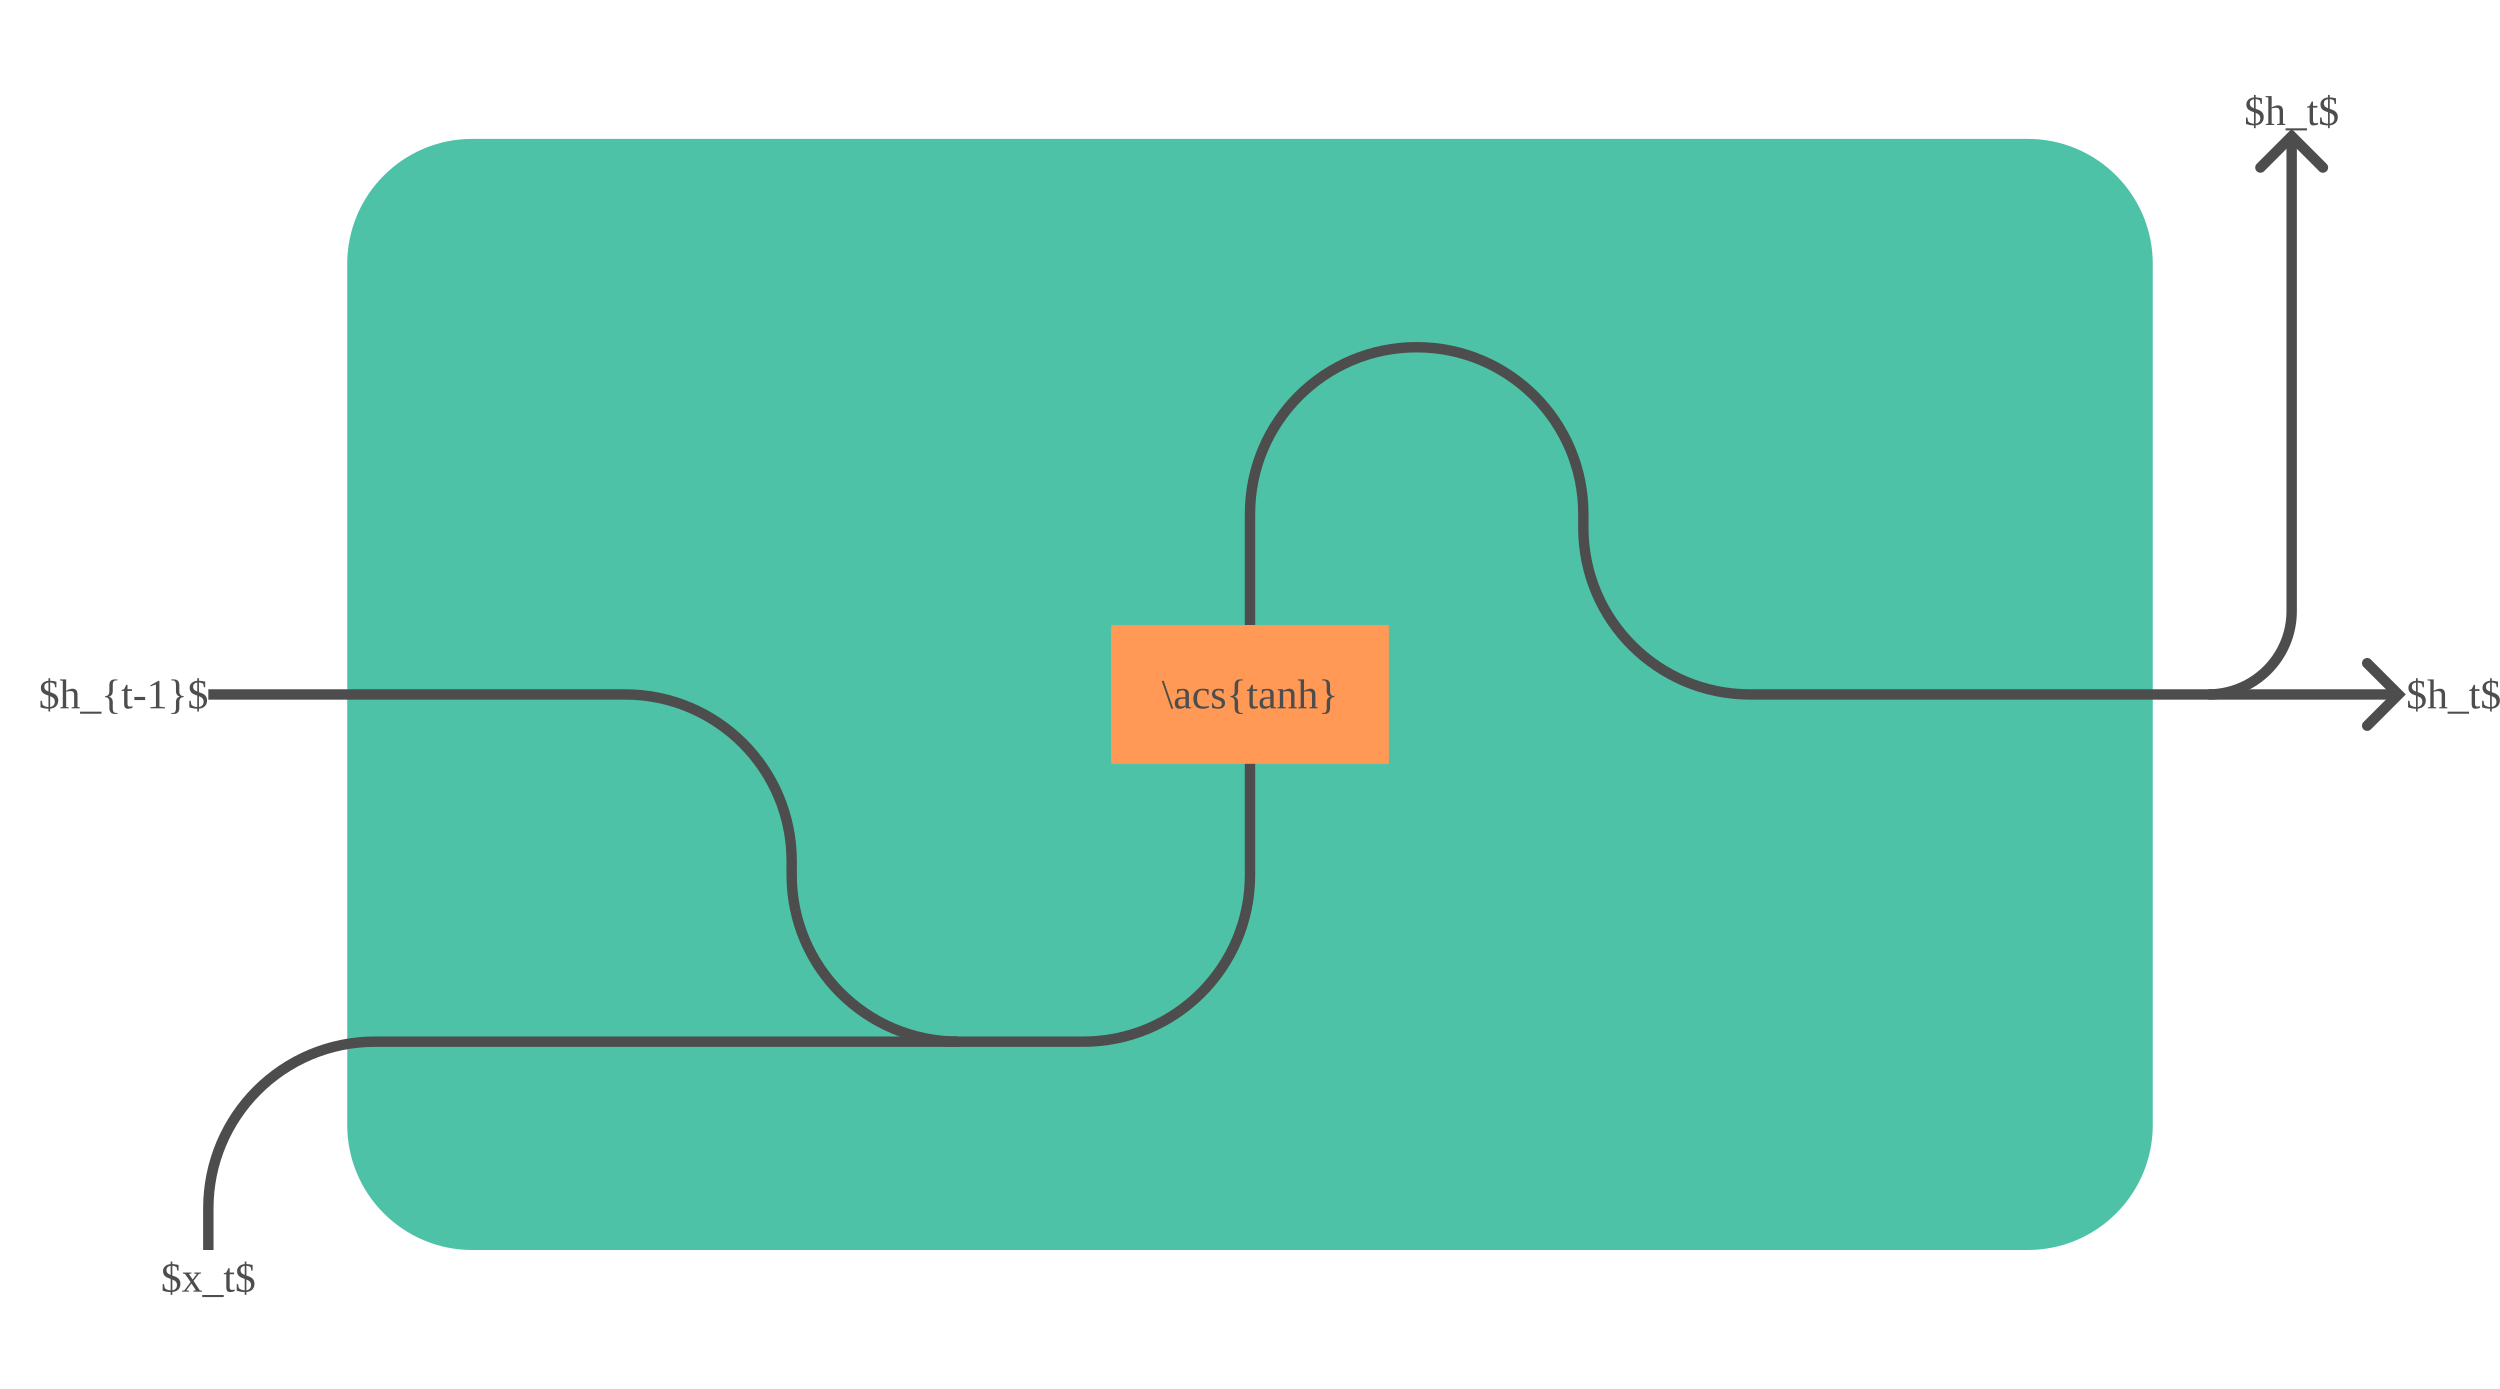
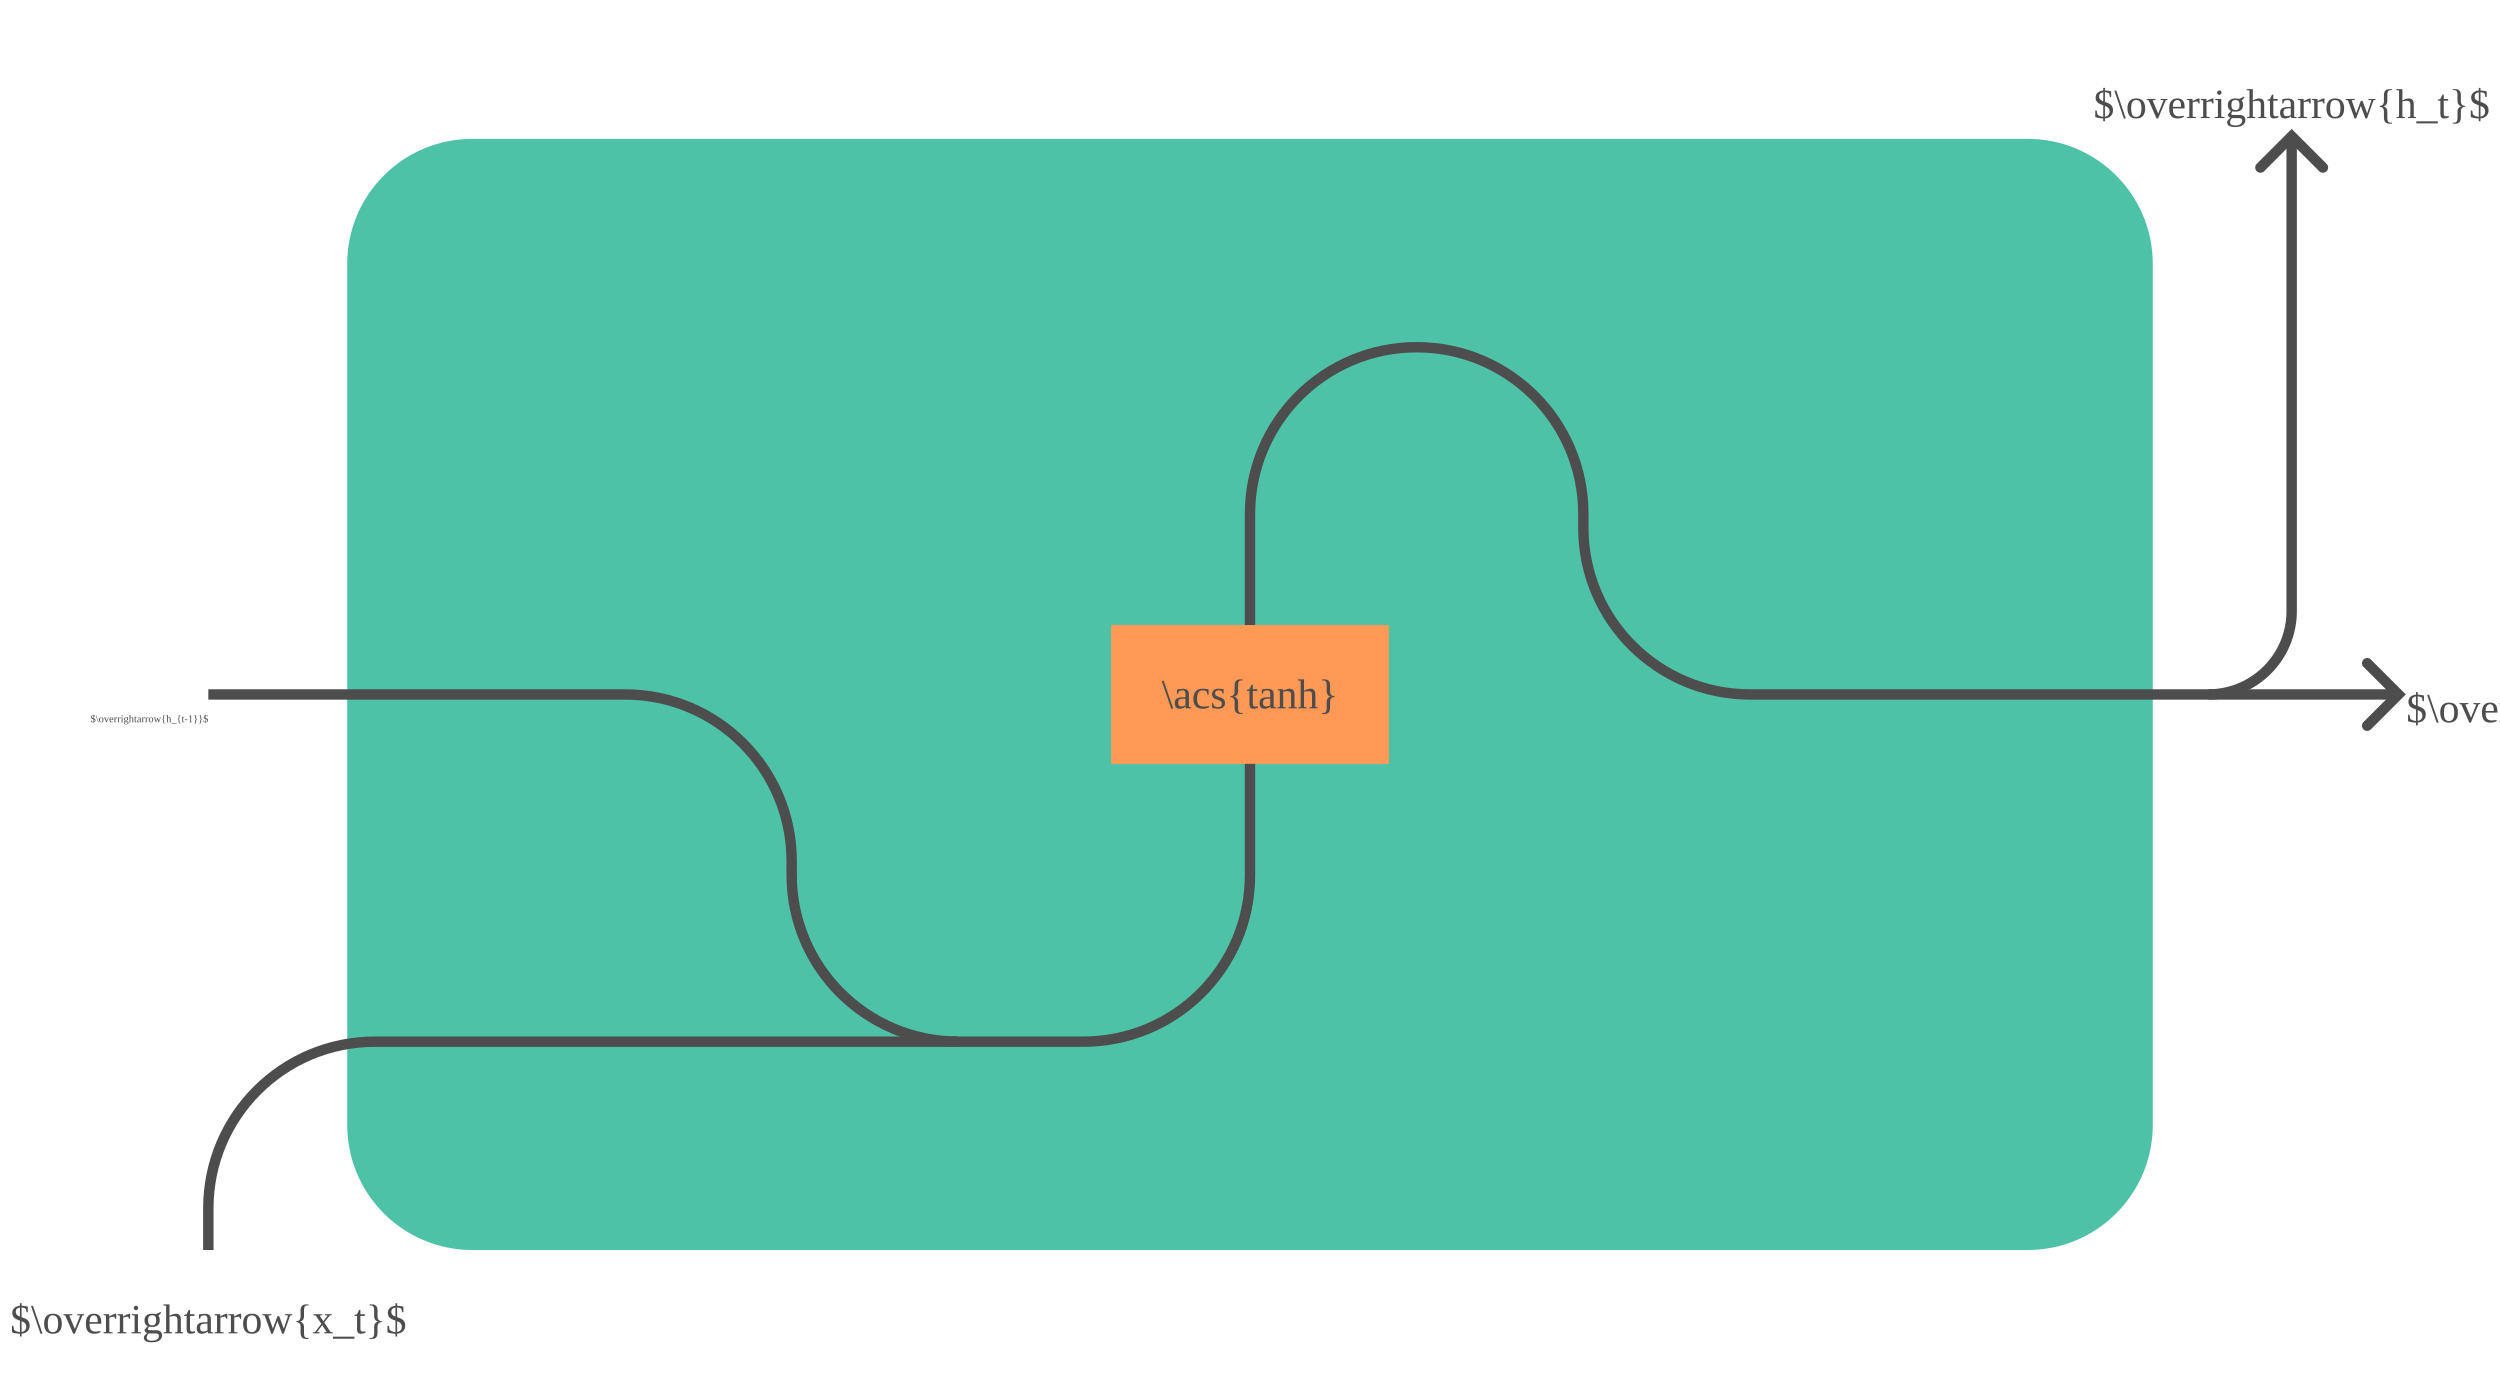
<svg xmlns="http://www.w3.org/2000/svg" width="720" height="400" viewBox="0 0 720 400" version="1.1" id="svg8" xml:space="preserve">
  <defs id="defs2">
    <marker style="overflow:visible" id="arrow" refX="0" refY="0" orient="auto-start-reverse" markerWidth="4.207" markerHeight="7" viewBox="0 0 4.207 7" preserveAspectRatio="xMidYMid">
      <path style="fill:none;stroke:context-stroke;stroke-width:1;stroke-linecap:round" d="M 3,-3 0,0 3,3" id="arrow3" transform="rotate(180,0.125,0)" />
    </marker>
  </defs>
  <g id="cell">
    <rect id="background" width="520" height="320" x="100" y="40" ry="36" fill="#4ec2a7" rx="36" />
    <g id="NN">
      <rect id="tanhNN" width="80" height="40" x="320" y="180" fill="#ff9955" stroke="none" />
      <text x="360" y="204" id="textTanh" fill="#4d4d4d" stroke="none" font-size="12px" text-anchor="middle">\acs{tanh}</text>
    </g>
    <path id="path1" d="m 636,200 a 24,24 0 0 0 24,-24 V 40" fill="none" stroke="#4d4d4d" stroke-width="3" marker-end="url(#arrow)" style="display:inline" />
    <path d="m 60,360 v -12 a 48,48 0 0 1 48,-48 h 204 a 48,48 0 0 0 48,-48 v -32" id="path2" fill="none" stroke="#4d4d4d" stroke-width="3" />
    <path d="m 60,200 h 120 a 48,48 0 0 1 48,48 v 4 a 48,48 0 0 0 48,48" id="path3" fill="none" stroke="#4d4d4d" stroke-width="3" />
    <path d="m 360,180 v -32 a 48,48 0 0 1 96,0 v 4 a 48,48 0 0 0 48,48 H690" id="path4" fill="none" stroke="#4d4d4d" stroke-width="3" marker-end="url(#arrow)" />
  </g>
  <g id="calque" style="display:inline">
-     <text id="text1982" y="36" x="660" font-size="12" fill="#4d4d4d" text-anchor="middle">$h_t$</text>
-     <text id="text1994" y="204" x="693" font-size="12px" fill="#4d4d4d">$h_t$</text>
-     <text x="60" y="372" id="text2002" font-size="12" fill="#4d4d4d" text-anchor="middle">$x_t$</text>
-     <text x="60" y="204" id="text2058" fill="#4d4d4d" font-size="12" text-anchor="end">$h_{t-1}$</text>
+     <text id="text1982" y="34" x="660" font-size="12" fill="#4d4d4d" text-anchor="middle">$\overrightarrow{h_t}$</text>
+     <text id="text1994" y="208" x="693" font-size="12px" fill="#4d4d4d">$\overrightarrow{h_t}$</text>
+     <text x="60" y="384" id="text2002" font-size="12px" fill="#4d4d4d" text-anchor="middle">$\overrightarrow{x_t}$</text>
+     <text x="60" y="208" id="text2058" fill="#4d4d4d" font-size="3" text-anchor="end">$\overrightarrow{h_{t-1}}$</text>
  </g>
</svg>
